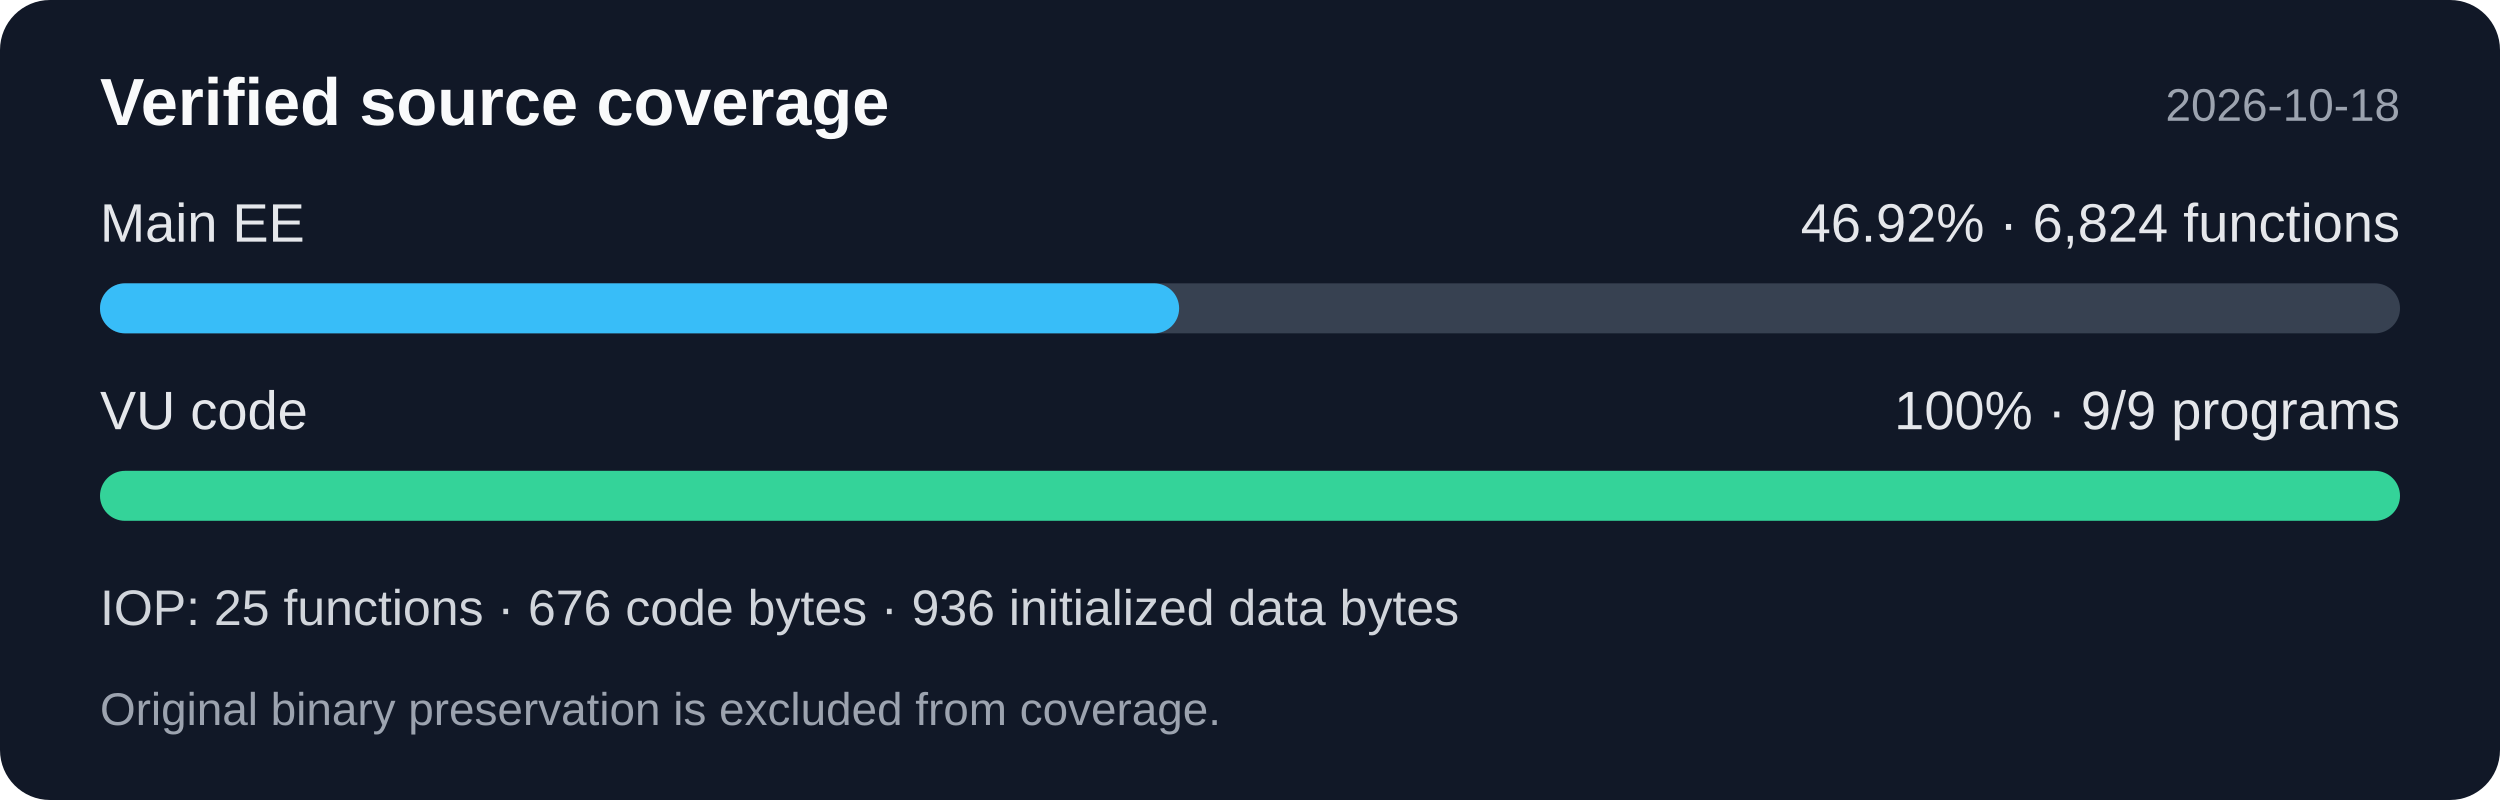
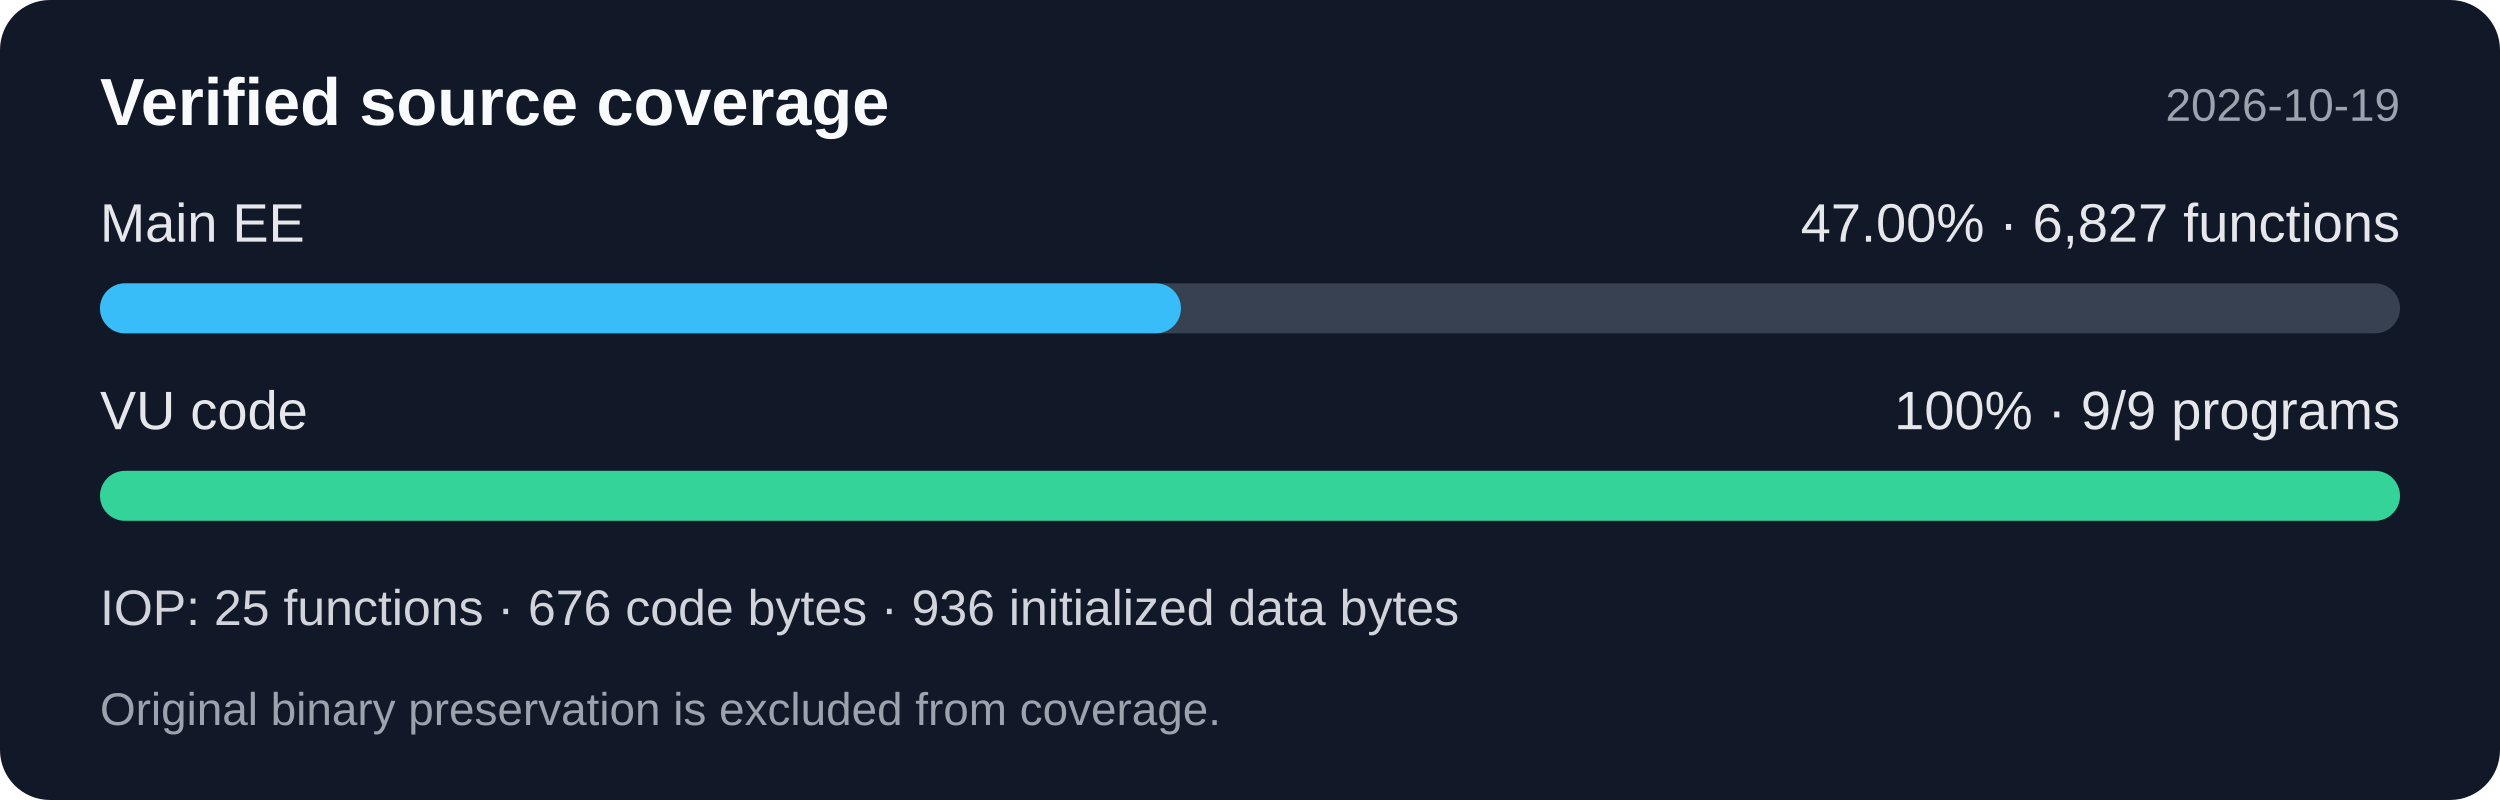
<svg xmlns="http://www.w3.org/2000/svg" width="600" height="192" viewBox="0 0 600 192" role="img" aria-labelledby="title desc">
  <rect width="600" height="192" rx="12" fill="#111827" />
  <g font-family="Segoe UI,Arial,sans-serif">
    <text x="24" y="30" fill="#f9fafb" font-size="16" font-weight="600">Verified source coverage</text>
-     <text x="576" y="29" fill="#9ca3af" font-size="11" text-anchor="end">2026-10-18</text>
+     <text x="576" y="29" fill="#9ca3af" font-size="11" text-anchor="end">2026-10-19</text>
    <text x="24" y="58" fill="#e5e7eb" font-size="13">Main EE</text>
-     <text x="576" y="58" fill="#e5e7eb" font-size="13" text-anchor="end">46.92% · 6,824 functions</text>
+     <text x="576" y="58" fill="#e5e7eb" font-size="13" text-anchor="end">47.00% · 6,827 functions</text>
    <rect x="24" y="68" width="552" height="12" rx="6" fill="#374151" />
-     <rect x="24" y="68" width="258.993" height="12" rx="6" fill="#38bdf8" />
+     <rect x="24" y="68" width="259.43" height="12" rx="6" fill="#38bdf8" />
    <text x="24" y="103" fill="#e5e7eb" font-size="13">VU code</text>
    <text x="576" y="103" fill="#e5e7eb" font-size="13" text-anchor="end">100% · 9/9 programs</text>
    <rect x="24" y="113" width="552" height="12" rx="6" fill="#34d399" />
    <text x="24" y="150" fill="#d1d5db" font-size="12">IOP: 25 functions · 676 code bytes · 936 initialized data bytes</text>
    <text x="24" y="174" fill="#9ca3af" font-size="11">Original binary preservation is excluded from coverage.</text>
  </g>
</svg>
